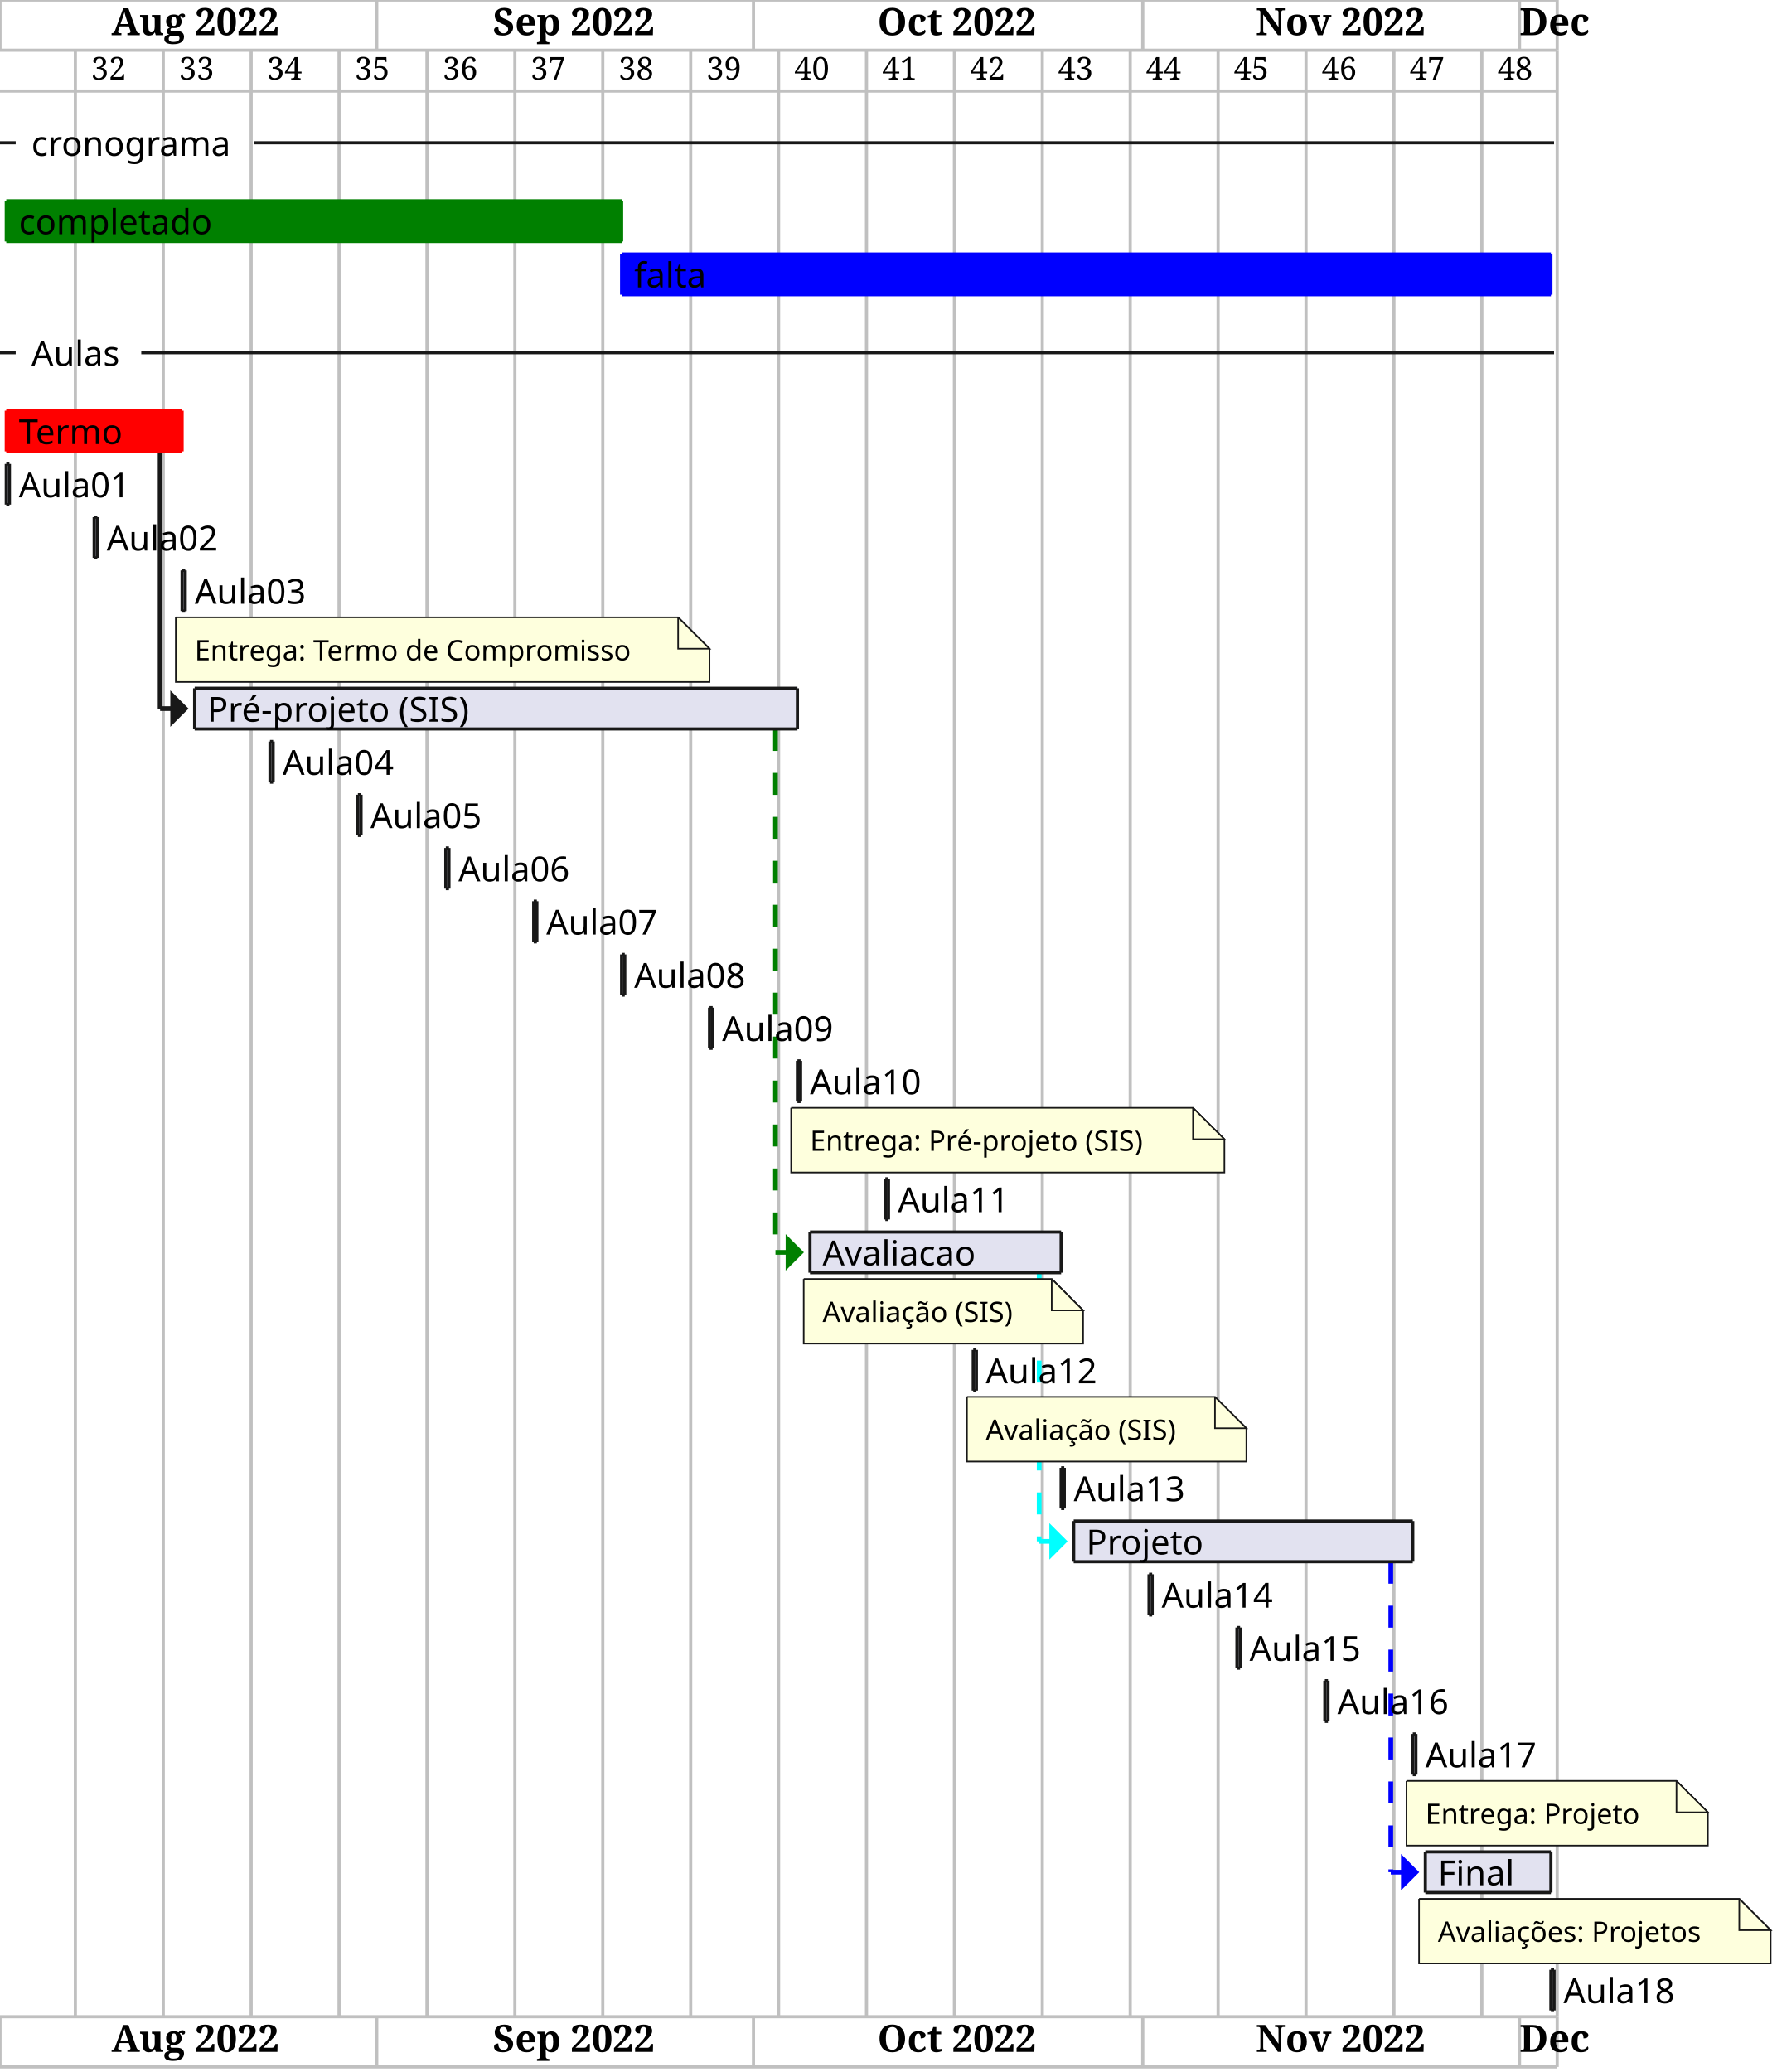
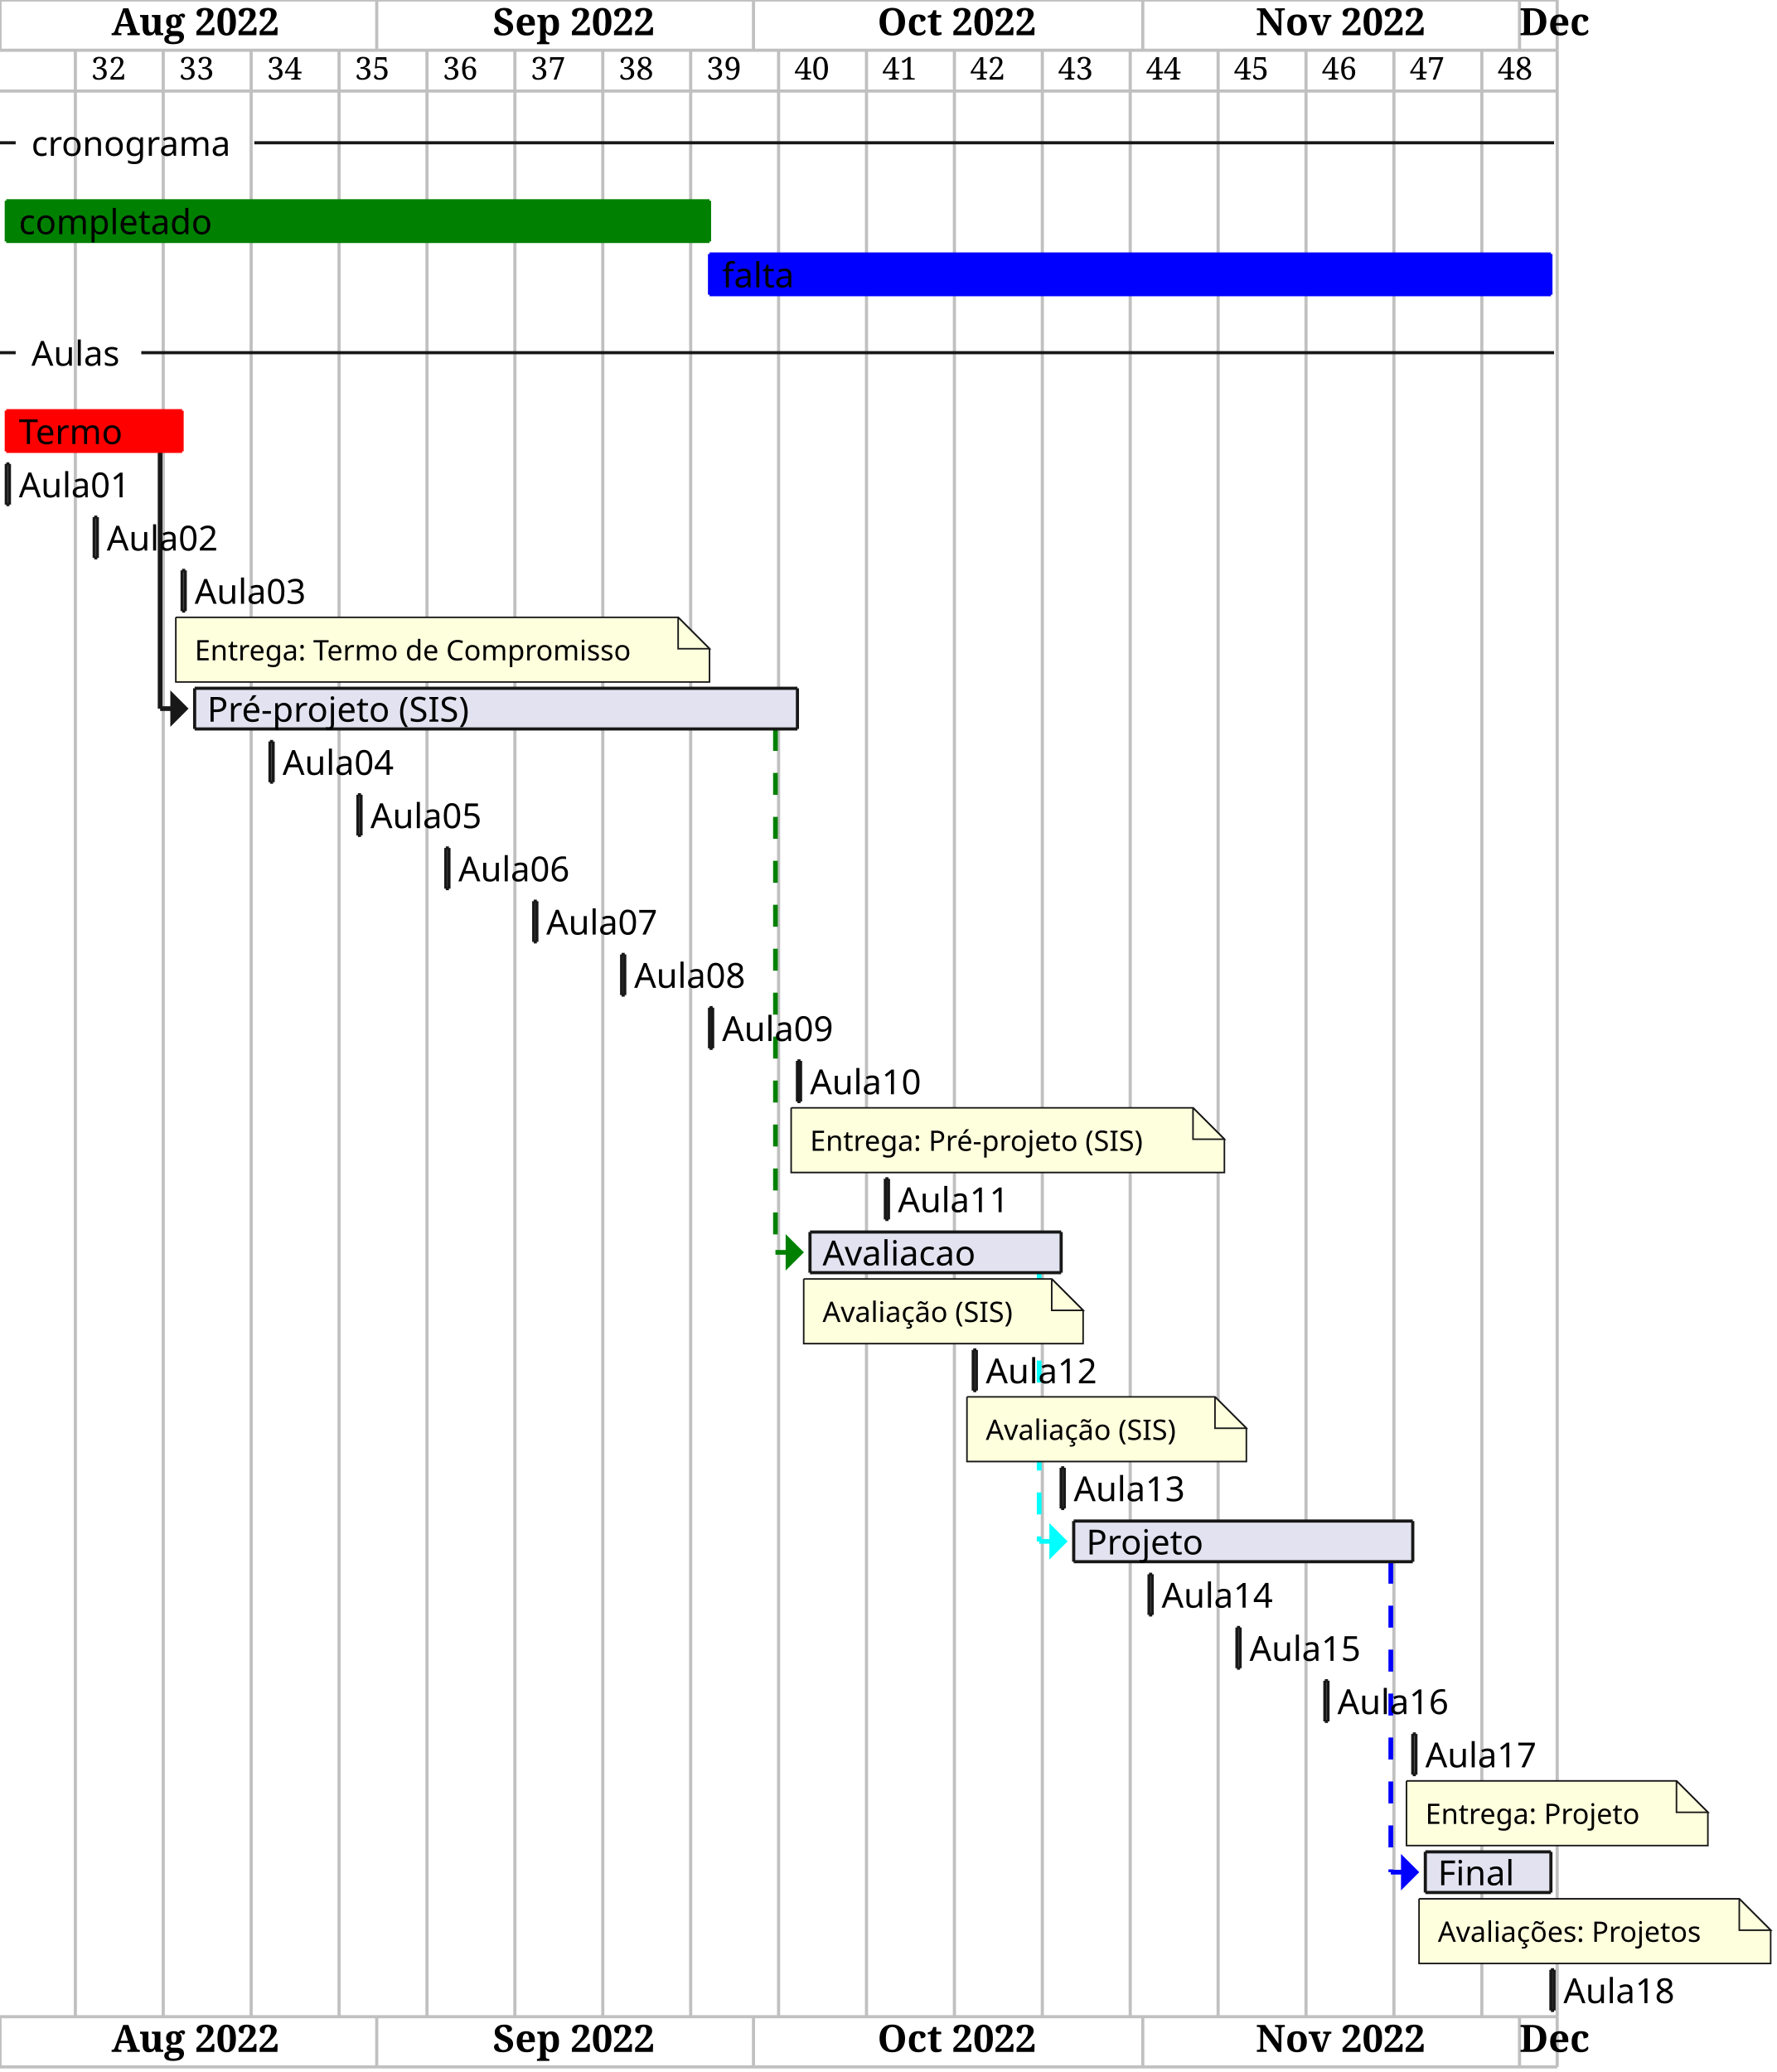
<svg xmlns="http://www.w3.org/2000/svg" contentStyleType="text/css" height="660px" preserveAspectRatio="none" style="width:566px;height:660px;background:#FFFFFF;" version="1.1" viewBox="0 0 566 660" width="566px" zoomAndPan="magnify">
  <defs />
  <g>
    <text fill="#000000" font-family="Serif" font-size="10" lengthAdjust="spacing" textLength="10" x="29" y="25.336">32</text>
    <text fill="#000000" font-family="Serif" font-size="10" lengthAdjust="spacing" textLength="10" x="57" y="25.336">33</text>
    <text fill="#000000" font-family="Serif" font-size="10" lengthAdjust="spacing" textLength="10" x="85" y="25.336">34</text>
    <text fill="#000000" font-family="Serif" font-size="10" lengthAdjust="spacing" textLength="10" x="113" y="25.336">35</text>
    <text fill="#000000" font-family="Serif" font-size="10" lengthAdjust="spacing" textLength="10" x="141" y="25.336">36</text>
    <text fill="#000000" font-family="Serif" font-size="10" lengthAdjust="spacing" textLength="10" x="169" y="25.336">37</text>
    <text fill="#000000" font-family="Serif" font-size="10" lengthAdjust="spacing" textLength="10" x="197" y="25.336">38</text>
    <text fill="#000000" font-family="Serif" font-size="10" lengthAdjust="spacing" textLength="10" x="225" y="25.336">39</text>
    <text fill="#000000" font-family="Serif" font-size="10" lengthAdjust="spacing" textLength="10" x="253" y="25.336">40</text>
    <text fill="#000000" font-family="Serif" font-size="10" lengthAdjust="spacing" textLength="10" x="281" y="25.336">41</text>
    <text fill="#000000" font-family="Serif" font-size="10" lengthAdjust="spacing" textLength="10" x="309" y="25.336">42</text>
    <text fill="#000000" font-family="Serif" font-size="10" lengthAdjust="spacing" textLength="10" x="337" y="25.336">43</text>
    <text fill="#000000" font-family="Serif" font-size="10" lengthAdjust="spacing" textLength="10" x="365" y="25.336">44</text>
    <text fill="#000000" font-family="Serif" font-size="10" lengthAdjust="spacing" textLength="10" x="393" y="25.336">45</text>
    <text fill="#000000" font-family="Serif" font-size="10" lengthAdjust="spacing" textLength="10" x="421" y="25.336">46</text>
    <text fill="#000000" font-family="Serif" font-size="10" lengthAdjust="spacing" textLength="10" x="449" y="25.336">47</text>
    <text fill="#000000" font-family="Serif" font-size="10" lengthAdjust="spacing" textLength="10" x="477" y="25.336">48</text>
    <line style="stroke:#C0C0C0;stroke-width:1.0;" x1="24" x2="24" y1="16" y2="642.385" />
    <line style="stroke:#C0C0C0;stroke-width:1.0;" x1="52" x2="52" y1="16" y2="642.385" />
    <line style="stroke:#C0C0C0;stroke-width:1.0;" x1="80" x2="80" y1="16" y2="642.385" />
    <line style="stroke:#C0C0C0;stroke-width:1.0;" x1="108" x2="108" y1="16" y2="642.385" />
    <line style="stroke:#C0C0C0;stroke-width:1.0;" x1="136" x2="136" y1="16" y2="642.385" />
    <line style="stroke:#C0C0C0;stroke-width:1.0;" x1="164" x2="164" y1="16" y2="642.385" />
    <line style="stroke:#C0C0C0;stroke-width:1.0;" x1="192" x2="192" y1="16" y2="642.385" />
    <line style="stroke:#C0C0C0;stroke-width:1.0;" x1="220" x2="220" y1="16" y2="642.385" />
    <line style="stroke:#C0C0C0;stroke-width:1.0;" x1="248" x2="248" y1="16" y2="642.385" />
    <line style="stroke:#C0C0C0;stroke-width:1.0;" x1="276" x2="276" y1="16" y2="642.385" />
    <line style="stroke:#C0C0C0;stroke-width:1.0;" x1="304" x2="304" y1="16" y2="642.385" />
    <line style="stroke:#C0C0C0;stroke-width:1.0;" x1="332" x2="332" y1="16" y2="642.385" />
    <line style="stroke:#C0C0C0;stroke-width:1.0;" x1="360" x2="360" y1="16" y2="642.385" />
    <line style="stroke:#C0C0C0;stroke-width:1.0;" x1="388" x2="388" y1="16" y2="642.385" />
    <line style="stroke:#C0C0C0;stroke-width:1.0;" x1="416" x2="416" y1="16" y2="642.385" />
    <line style="stroke:#C0C0C0;stroke-width:1.0;" x1="444" x2="444" y1="16" y2="642.385" />
    <line style="stroke:#C0C0C0;stroke-width:1.0;" x1="472" x2="472" y1="16" y2="642.385" />
    <line style="stroke:#C0C0C0;stroke-width:1.0;" x1="496" x2="496" y1="16" y2="642.385" />
    <line style="stroke:#C0C0C0;stroke-width:1.0;" x1="0" x2="0" y1="0" y2="16" />
    <line style="stroke:#C0C0C0;stroke-width:1.0;" x1="120" x2="120" y1="0" y2="16" />
    <text fill="#000000" font-family="Serif" font-size="12" font-weight="bold" lengthAdjust="spacing" textLength="49" x="35.5" y="11.203">Aug 2022</text>
    <line style="stroke:#C0C0C0;stroke-width:1.0;" x1="240" x2="240" y1="0" y2="16" />
    <text fill="#000000" font-family="Serif" font-size="12" font-weight="bold" lengthAdjust="spacing" textLength="46" x="157" y="11.203">Sep 2022</text>
    <line style="stroke:#C0C0C0;stroke-width:1.0;" x1="364" x2="364" y1="0" y2="16" />
    <text fill="#000000" font-family="Serif" font-size="12" font-weight="bold" lengthAdjust="spacing" textLength="45" x="279.5" y="11.203">Oct 2022</text>
    <line style="stroke:#C0C0C0;stroke-width:1.0;" x1="484" x2="484" y1="0" y2="16" />
    <text fill="#000000" font-family="Serif" font-size="12" font-weight="bold" lengthAdjust="spacing" textLength="48" x="400" y="11.203">Nov 2022</text>
    <line style="stroke:#C0C0C0;stroke-width:1.0;" x1="496" x2="496" y1="0" y2="16" />
    <text fill="#000000" font-family="Serif" font-size="12" font-weight="bold" lengthAdjust="spacing" textLength="19" x="484" y="11.203">Dec</text>
    <line style="stroke:#C0C0C0;stroke-width:1.0;" x1="0" x2="496" y1="0" y2="0" />
    <line style="stroke:#C0C0C0;stroke-width:1.0;" x1="0" x2="496" y1="16" y2="16" />
    <line style="stroke:#C0C0C0;stroke-width:1.0;" x1="0" x2="496" y1="29" y2="29" />
    <line style="stroke:#181818;stroke-width:1.5;" x1="51" x2="51" y1="143.775" y2="225.718" />
    <line style="stroke:#181818;stroke-width:1.5;" x1="51" x2="59" y1="225.718" y2="225.718" />
    <polygon fill="#181818" points="55,221.718,55,225.718,55,229.718,59,225.718" style="stroke:#181818;stroke-width:1.5;" />
    <line style="stroke:#008000;stroke-width:1.5;stroke-dasharray:7.0,7.0;" x1="247" x2="247" y1="232.195" y2="398.913" />
    <line style="stroke:#008000;stroke-width:1.5;stroke-dasharray:7.0,7.0;" x1="247" x2="255" y1="398.913" y2="398.913" />
    <polygon fill="#008000" points="251,394.913,251,398.913,251,402.913,255,398.913" style="stroke:#008000;stroke-width:1.5;" />
    <line style="stroke:#00FFFF;stroke-width:1.5;stroke-dasharray:7.0,7.0;" x1="331" x2="331" y1="405.391" y2="490.978" />
    <line style="stroke:#00FFFF;stroke-width:1.5;stroke-dasharray:7.0,7.0;" x1="331" x2="339" y1="490.978" y2="490.978" />
    <polygon fill="#00FFFF" points="335,486.978,335,490.978,335,494.978,339,490.978" style="stroke:#00FFFF;stroke-width:1.5;" />
    <line style="stroke:#0000FF;stroke-width:1.5;stroke-dasharray:7.0,7.0;" x1="443" x2="443" y1="497.455" y2="596.352" />
    <line style="stroke:#0000FF;stroke-width:1.5;stroke-dasharray:7.0,7.0;" x1="443" x2="451" y1="596.352" y2="596.352" />
    <polygon fill="#0000FF" points="447,592.352,447,596.352,447,600.352,451,596.352" style="stroke:#0000FF;stroke-width:1.5;" />
    <line style="stroke:#181818;stroke-width:1.0;" x1="0" x2="5" y1="45.477" y2="45.477" />
    <line style="stroke:#181818;stroke-width:1.0;" x1="81" x2="495" y1="45.477" y2="45.477" />
-     <rect fill="#008000" height="12.955" style="stroke:none;stroke-width:1.0;" width="196" x="2" y="63.955" />
-     <line style="stroke:#008000;stroke-width:1.0;" x1="2" x2="198" y1="63.955" y2="63.955" />
-     <line style="stroke:#008000;stroke-width:1.0;" x1="2" x2="198" y1="76.91" y2="76.91" />
+     <rect fill="#008000" height="12.955" style="stroke:none;stroke-width:1.0;" width="224" x="2" y="63.955" />
+     <line style="stroke:#008000;stroke-width:1.0;" x1="2" x2="226" y1="63.955" y2="63.955" />
+     <line style="stroke:#008000;stroke-width:1.0;" x1="2" x2="226" y1="76.91" y2="76.91" />
    <line style="stroke:#008000;stroke-width:1.0;" x1="2" x2="2" y1="63.955" y2="76.91" />
-     <line style="stroke:#008000;stroke-width:1.0;" x1="198" x2="198" y1="63.955" y2="76.91" />
-     <rect fill="#0000FF" height="12.955" style="stroke:none;stroke-width:1.0;" width="296" x="198" y="80.91" />
-     <line style="stroke:#0000FF;stroke-width:1.0;" x1="198" x2="494" y1="80.91" y2="80.91" />
-     <line style="stroke:#0000FF;stroke-width:1.0;" x1="198" x2="494" y1="93.865" y2="93.865" />
-     <line style="stroke:#0000FF;stroke-width:1.0;" x1="198" x2="198" y1="80.91" y2="93.865" />
+     <line style="stroke:#008000;stroke-width:1.0;" x1="226" x2="226" y1="63.955" y2="76.91" />
+     <rect fill="#0000FF" height="12.955" style="stroke:none;stroke-width:1.0;" width="268" x="226" y="80.91" />
+     <line style="stroke:#0000FF;stroke-width:1.0;" x1="226" x2="494" y1="80.91" y2="80.91" />
+     <line style="stroke:#0000FF;stroke-width:1.0;" x1="226" x2="494" y1="93.865" y2="93.865" />
+     <line style="stroke:#0000FF;stroke-width:1.0;" x1="226" x2="226" y1="80.91" y2="93.865" />
    <line style="stroke:#0000FF;stroke-width:1.0;" x1="494" x2="494" y1="80.91" y2="93.865" />
    <line style="stroke:#181818;stroke-width:1.0;" x1="0" x2="5" y1="112.343" y2="112.343" />
    <line style="stroke:#181818;stroke-width:1.0;" x1="45" x2="495" y1="112.343" y2="112.343" />
    <rect fill="#FF0000" height="12.955" style="stroke:none;stroke-width:1.0;" width="56" x="2" y="130.82" />
    <line style="stroke:#FF0000;stroke-width:1.0;" x1="2" x2="58" y1="130.82" y2="130.82" />
    <line style="stroke:#FF0000;stroke-width:1.0;" x1="2" x2="58" y1="143.775" y2="143.775" />
    <line style="stroke:#FF0000;stroke-width:1.0;" x1="2" x2="2" y1="130.82" y2="143.775" />
    <line style="stroke:#FF0000;stroke-width:1.0;" x1="58" x2="58" y1="130.82" y2="143.775" />
    <rect fill="#E2E2F0" height="12.955" style="stroke:none;stroke-width:1.0;" width="1" x="2" y="147.775" />
    <line style="stroke:#181818;stroke-width:1.0;" x1="2" x2="3" y1="147.775" y2="147.775" />
    <line style="stroke:#181818;stroke-width:1.0;" x1="2" x2="3" y1="160.731" y2="160.731" />
    <line style="stroke:#181818;stroke-width:1.0;" x1="2" x2="2" y1="147.775" y2="160.731" />
    <line style="stroke:#181818;stroke-width:1.0;" x1="3" x2="3" y1="147.775" y2="160.731" />
    <rect fill="#E2E2F0" height="12.955" style="stroke:none;stroke-width:1.0;" width="1" x="30" y="164.731" />
    <line style="stroke:#181818;stroke-width:1.0;" x1="30" x2="31" y1="164.731" y2="164.731" />
    <line style="stroke:#181818;stroke-width:1.0;" x1="30" x2="31" y1="177.685" y2="177.685" />
    <line style="stroke:#181818;stroke-width:1.0;" x1="30" x2="30" y1="164.731" y2="177.685" />
    <line style="stroke:#181818;stroke-width:1.0;" x1="31" x2="31" y1="164.731" y2="177.685" />
    <path d="M56,196.641 L56,217.24 L226,217.24 L226,206.641 L216,196.641 L56,196.641 " fill="#FEFFDD" style="stroke:#181818;stroke-width:0.5;" />
    <path d="M216,196.641 L216,206.641 L226,206.641 L216,196.641 " fill="#FEFFDD" style="stroke:#181818;stroke-width:0.5;" />
    <text fill="#000000" font-family="sans-serif" font-size="9" lengthAdjust="spacing" textLength="149" x="62" y="210.342">Entrega: Termo de Compromisso</text>
    <rect fill="#E2E2F0" height="12.955" style="stroke:none;stroke-width:1.0;" width="1" x="58" y="181.685" />
    <line style="stroke:#181818;stroke-width:1.0;" x1="58" x2="59" y1="181.685" y2="181.685" />
    <line style="stroke:#181818;stroke-width:1.0;" x1="58" x2="59" y1="194.641" y2="194.641" />
    <line style="stroke:#181818;stroke-width:1.0;" x1="58" x2="58" y1="181.685" y2="194.641" />
    <line style="stroke:#181818;stroke-width:1.0;" x1="59" x2="59" y1="181.685" y2="194.641" />
    <rect fill="#E2E2F0" height="12.955" style="stroke:none;stroke-width:1.0;" width="192" x="62" y="219.24" />
    <line style="stroke:#181818;stroke-width:1.0;" x1="62" x2="254" y1="219.24" y2="219.24" />
    <line style="stroke:#181818;stroke-width:1.0;" x1="62" x2="254" y1="232.195" y2="232.195" />
    <line style="stroke:#181818;stroke-width:1.0;" x1="62" x2="62" y1="219.24" y2="232.195" />
    <line style="stroke:#181818;stroke-width:1.0;" x1="254" x2="254" y1="219.24" y2="232.195" />
    <rect fill="#E2E2F0" height="12.955" style="stroke:none;stroke-width:1.0;" width="1" x="86" y="236.195" />
    <line style="stroke:#181818;stroke-width:1.0;" x1="86" x2="87" y1="236.195" y2="236.195" />
    <line style="stroke:#181818;stroke-width:1.0;" x1="86" x2="87" y1="249.15" y2="249.15" />
    <line style="stroke:#181818;stroke-width:1.0;" x1="86" x2="86" y1="236.195" y2="249.15" />
    <line style="stroke:#181818;stroke-width:1.0;" x1="87" x2="87" y1="236.195" y2="249.15" />
    <rect fill="#E2E2F0" height="12.955" style="stroke:none;stroke-width:1.0;" width="1" x="114" y="253.15" />
    <line style="stroke:#181818;stroke-width:1.0;" x1="114" x2="115" y1="253.15" y2="253.15" />
    <line style="stroke:#181818;stroke-width:1.0;" x1="114" x2="115" y1="266.106" y2="266.106" />
    <line style="stroke:#181818;stroke-width:1.0;" x1="114" x2="114" y1="253.15" y2="266.106" />
    <line style="stroke:#181818;stroke-width:1.0;" x1="115" x2="115" y1="253.15" y2="266.106" />
    <rect fill="#E2E2F0" height="12.955" style="stroke:none;stroke-width:1.0;" width="1" x="142" y="270.106" />
    <line style="stroke:#181818;stroke-width:1.0;" x1="142" x2="143" y1="270.106" y2="270.106" />
    <line style="stroke:#181818;stroke-width:1.0;" x1="142" x2="143" y1="283.06" y2="283.06" />
    <line style="stroke:#181818;stroke-width:1.0;" x1="142" x2="142" y1="270.106" y2="283.06" />
    <line style="stroke:#181818;stroke-width:1.0;" x1="143" x2="143" y1="270.106" y2="283.06" />
    <rect fill="#E2E2F0" height="12.955" style="stroke:none;stroke-width:1.0;" width="1" x="170" y="287.06" />
    <line style="stroke:#181818;stroke-width:1.0;" x1="170" x2="171" y1="287.06" y2="287.06" />
    <line style="stroke:#181818;stroke-width:1.0;" x1="170" x2="171" y1="300.016" y2="300.016" />
    <line style="stroke:#181818;stroke-width:1.0;" x1="170" x2="170" y1="287.06" y2="300.016" />
    <line style="stroke:#181818;stroke-width:1.0;" x1="171" x2="171" y1="287.06" y2="300.016" />
    <rect fill="#E2E2F0" height="12.955" style="stroke:none;stroke-width:1.0;" width="1" x="198" y="304.016" />
    <line style="stroke:#181818;stroke-width:1.0;" x1="198" x2="199" y1="304.016" y2="304.016" />
    <line style="stroke:#181818;stroke-width:1.0;" x1="198" x2="199" y1="316.971" y2="316.971" />
    <line style="stroke:#181818;stroke-width:1.0;" x1="198" x2="198" y1="304.016" y2="316.971" />
    <line style="stroke:#181818;stroke-width:1.0;" x1="199" x2="199" y1="304.016" y2="316.971" />
    <rect fill="#E2E2F0" height="12.955" style="stroke:none;stroke-width:1.0;" width="1" x="226" y="320.971" />
    <line style="stroke:#181818;stroke-width:1.0;" x1="226" x2="227" y1="320.971" y2="320.971" />
    <line style="stroke:#181818;stroke-width:1.0;" x1="226" x2="227" y1="333.926" y2="333.926" />
    <line style="stroke:#181818;stroke-width:1.0;" x1="226" x2="226" y1="320.971" y2="333.926" />
    <line style="stroke:#181818;stroke-width:1.0;" x1="227" x2="227" y1="320.971" y2="333.926" />
    <path d="M252,352.881 L252,373.481 L390,373.481 L390,362.881 L380,352.881 L252,352.881 " fill="#FEFFDD" style="stroke:#181818;stroke-width:0.5;" />
    <path d="M380,352.881 L380,362.881 L390,362.881 L380,352.881 " fill="#FEFFDD" style="stroke:#181818;stroke-width:0.5;" />
    <text fill="#000000" font-family="sans-serif" font-size="9" lengthAdjust="spacing" textLength="114" x="258" y="366.582">Entrega: Pré-projeto (SIS)</text>
    <rect fill="#E2E2F0" height="12.955" style="stroke:none;stroke-width:1.0;" width="1" x="254" y="337.926" />
    <line style="stroke:#181818;stroke-width:1.0;" x1="254" x2="255" y1="337.926" y2="337.926" />
    <line style="stroke:#181818;stroke-width:1.0;" x1="254" x2="255" y1="350.881" y2="350.881" />
    <line style="stroke:#181818;stroke-width:1.0;" x1="254" x2="254" y1="337.926" y2="350.881" />
    <line style="stroke:#181818;stroke-width:1.0;" x1="255" x2="255" y1="337.926" y2="350.881" />
    <rect fill="#E2E2F0" height="12.955" style="stroke:none;stroke-width:1.0;" width="1" x="282" y="375.481" />
    <line style="stroke:#181818;stroke-width:1.0;" x1="282" x2="283" y1="375.481" y2="375.481" />
    <line style="stroke:#181818;stroke-width:1.0;" x1="282" x2="283" y1="388.435" y2="388.435" />
    <line style="stroke:#181818;stroke-width:1.0;" x1="282" x2="282" y1="375.481" y2="388.435" />
    <line style="stroke:#181818;stroke-width:1.0;" x1="283" x2="283" y1="375.481" y2="388.435" />
    <path d="M256,407.391 L256,427.99 L345,427.99 L345,417.391 L335,407.391 L256,407.391 " fill="#FEFFDD" style="stroke:#181818;stroke-width:0.5;" />
    <path d="M335,407.391 L335,417.391 L345,417.391 L335,407.391 " fill="#FEFFDD" style="stroke:#181818;stroke-width:0.5;" />
    <text fill="#000000" font-family="sans-serif" font-size="9" lengthAdjust="spacing" textLength="65" x="262" y="421.092">Avaliação (SIS)</text>
    <rect fill="#E2E2F0" height="12.955" style="stroke:none;stroke-width:1.0;" width="80" x="258" y="392.435" />
    <line style="stroke:#181818;stroke-width:1.0;" x1="258" x2="338" y1="392.435" y2="392.435" />
    <line style="stroke:#181818;stroke-width:1.0;" x1="258" x2="338" y1="405.391" y2="405.391" />
    <line style="stroke:#181818;stroke-width:1.0;" x1="258" x2="258" y1="392.435" y2="405.391" />
    <line style="stroke:#181818;stroke-width:1.0;" x1="338" x2="338" y1="392.435" y2="405.391" />
    <path d="M308,444.945 L308,465.545 L397,465.545 L397,454.945 L387,444.945 L308,444.945 " fill="#FEFFDD" style="stroke:#181818;stroke-width:0.5;" />
    <path d="M387,444.945 L387,454.945 L397,454.945 L387,444.945 " fill="#FEFFDD" style="stroke:#181818;stroke-width:0.5;" />
    <text fill="#000000" font-family="sans-serif" font-size="9" lengthAdjust="spacing" textLength="65" x="314" y="458.647">Avaliação (SIS)</text>
    <rect fill="#E2E2F0" height="12.955" style="stroke:none;stroke-width:1.0;" width="1" x="310" y="429.99" />
    <line style="stroke:#181818;stroke-width:1.0;" x1="310" x2="311" y1="429.99" y2="429.99" />
    <line style="stroke:#181818;stroke-width:1.0;" x1="310" x2="311" y1="442.945" y2="442.945" />
    <line style="stroke:#181818;stroke-width:1.0;" x1="310" x2="310" y1="429.99" y2="442.945" />
    <line style="stroke:#181818;stroke-width:1.0;" x1="311" x2="311" y1="429.99" y2="442.945" />
    <rect fill="#E2E2F0" height="12.955" style="stroke:none;stroke-width:1.0;" width="1" x="338" y="467.545" />
    <line style="stroke:#181818;stroke-width:1.0;" x1="338" x2="339" y1="467.545" y2="467.545" />
    <line style="stroke:#181818;stroke-width:1.0;" x1="338" x2="339" y1="480.5" y2="480.5" />
    <line style="stroke:#181818;stroke-width:1.0;" x1="338" x2="338" y1="467.545" y2="480.5" />
    <line style="stroke:#181818;stroke-width:1.0;" x1="339" x2="339" y1="467.545" y2="480.5" />
    <rect fill="#E2E2F0" height="12.955" style="stroke:none;stroke-width:1.0;" width="108" x="342" y="484.5" />
    <line style="stroke:#181818;stroke-width:1.0;" x1="342" x2="450" y1="484.5" y2="484.5" />
    <line style="stroke:#181818;stroke-width:1.0;" x1="342" x2="450" y1="497.455" y2="497.455" />
    <line style="stroke:#181818;stroke-width:1.0;" x1="342" x2="342" y1="484.5" y2="497.455" />
    <line style="stroke:#181818;stroke-width:1.0;" x1="450" x2="450" y1="484.5" y2="497.455" />
    <rect fill="#E2E2F0" height="12.955" style="stroke:none;stroke-width:1.0;" width="1" x="366" y="501.455" />
    <line style="stroke:#181818;stroke-width:1.0;" x1="366" x2="367" y1="501.455" y2="501.455" />
    <line style="stroke:#181818;stroke-width:1.0;" x1="366" x2="367" y1="514.41" y2="514.41" />
    <line style="stroke:#181818;stroke-width:1.0;" x1="366" x2="366" y1="501.455" y2="514.41" />
    <line style="stroke:#181818;stroke-width:1.0;" x1="367" x2="367" y1="501.455" y2="514.41" />
    <rect fill="#E2E2F0" height="12.955" style="stroke:none;stroke-width:1.0;" width="1" x="394" y="518.41" />
    <line style="stroke:#181818;stroke-width:1.0;" x1="394" x2="395" y1="518.41" y2="518.41" />
    <line style="stroke:#181818;stroke-width:1.0;" x1="394" x2="395" y1="531.365" y2="531.365" />
    <line style="stroke:#181818;stroke-width:1.0;" x1="394" x2="394" y1="518.41" y2="531.365" />
    <line style="stroke:#181818;stroke-width:1.0;" x1="395" x2="395" y1="518.41" y2="531.365" />
    <rect fill="#E2E2F0" height="12.955" style="stroke:none;stroke-width:1.0;" width="1" x="422" y="535.365" />
    <line style="stroke:#181818;stroke-width:1.0;" x1="422" x2="423" y1="535.365" y2="535.365" />
    <line style="stroke:#181818;stroke-width:1.0;" x1="422" x2="423" y1="548.32" y2="548.32" />
    <line style="stroke:#181818;stroke-width:1.0;" x1="422" x2="422" y1="535.365" y2="548.32" />
    <line style="stroke:#181818;stroke-width:1.0;" x1="423" x2="423" y1="535.365" y2="548.32" />
    <path d="M448,567.275 L448,587.875 L544,587.875 L544,577.275 L534,567.275 L448,567.275 " fill="#FEFFDD" style="stroke:#181818;stroke-width:0.5;" />
    <path d="M534,567.275 L534,577.275 L544,577.275 L534,567.275 " fill="#FEFFDD" style="stroke:#181818;stroke-width:0.5;" />
    <text fill="#000000" font-family="sans-serif" font-size="9" lengthAdjust="spacing" textLength="72" x="454" y="580.977">Entrega: Projeto</text>
    <rect fill="#E2E2F0" height="12.955" style="stroke:none;stroke-width:1.0;" width="1" x="450" y="552.32" />
    <line style="stroke:#181818;stroke-width:1.0;" x1="450" x2="451" y1="552.32" y2="552.32" />
    <line style="stroke:#181818;stroke-width:1.0;" x1="450" x2="451" y1="565.275" y2="565.275" />
    <line style="stroke:#181818;stroke-width:1.0;" x1="450" x2="450" y1="552.32" y2="565.275" />
    <line style="stroke:#181818;stroke-width:1.0;" x1="451" x2="451" y1="552.32" y2="565.275" />
    <path d="M452,604.83 L452,625.43 L564,625.43 L564,614.83 L554,604.83 L452,604.83 " fill="#FEFFDD" style="stroke:#181818;stroke-width:0.5;" />
    <path d="M554,604.83 L554,614.83 L564,614.83 L554,604.83 " fill="#FEFFDD" style="stroke:#181818;stroke-width:0.5;" />
    <text fill="#000000" font-family="sans-serif" font-size="9" lengthAdjust="spacing" textLength="91" x="458" y="618.531">Avaliações: Projetos</text>
    <rect fill="#E2E2F0" height="12.955" style="stroke:none;stroke-width:1.0;" width="40" x="454" y="589.875" />
    <line style="stroke:#181818;stroke-width:1.0;" x1="454" x2="494" y1="589.875" y2="589.875" />
    <line style="stroke:#181818;stroke-width:1.0;" x1="454" x2="494" y1="602.83" y2="602.83" />
    <line style="stroke:#181818;stroke-width:1.0;" x1="454" x2="454" y1="589.875" y2="602.83" />
    <line style="stroke:#181818;stroke-width:1.0;" x1="494" x2="494" y1="589.875" y2="602.83" />
    <rect fill="#E2E2F0" height="12.955" style="stroke:none;stroke-width:1.0;" width="1" x="494" y="627.43" />
    <line style="stroke:#181818;stroke-width:1.0;" x1="494" x2="495" y1="627.43" y2="627.43" />
    <line style="stroke:#181818;stroke-width:1.0;" x1="494" x2="495" y1="640.385" y2="640.385" />
    <line style="stroke:#181818;stroke-width:1.0;" x1="494" x2="494" y1="627.43" y2="640.385" />
    <line style="stroke:#181818;stroke-width:1.0;" x1="495" x2="495" y1="627.43" y2="640.385" />
    <text fill="#000000" font-family="sans-serif" font-size="11" lengthAdjust="spacing" textLength="66" x="10" y="49.635">cronograma</text>
    <text fill="#000000" font-family="sans-serif" font-size="11" lengthAdjust="spacing" textLength="63" x="6" y="74.59">completado</text>
-     <text fill="#000000" font-family="sans-serif" font-size="11" lengthAdjust="spacing" textLength="23" x="202" y="91.545">falta</text>
+     <text fill="#000000" font-family="sans-serif" font-size="11" lengthAdjust="spacing" textLength="23" x="230" y="91.545">falta</text>
    <text fill="#000000" font-family="sans-serif" font-size="11" lengthAdjust="spacing" textLength="30" x="10" y="116.5">Aulas</text>
    <text fill="#000000" font-family="sans-serif" font-size="11" lengthAdjust="spacing" textLength="35" x="6" y="141.455">Termo</text>
    <text fill="#000000" font-family="sans-serif" font-size="11" lengthAdjust="spacing" textLength="38" x="6" y="158.41">Aula01</text>
    <text fill="#000000" font-family="sans-serif" font-size="11" lengthAdjust="spacing" textLength="38" x="34" y="175.365">Aula02</text>
    <text fill="#000000" font-family="sans-serif" font-size="11" lengthAdjust="spacing" textLength="38" x="62" y="192.32">Aula03</text>
    <text fill="#000000" font-family="sans-serif" font-size="11" lengthAdjust="spacing" textLength="88" x="66" y="229.875">Pré-projeto (SIS)</text>
    <text fill="#000000" font-family="sans-serif" font-size="11" lengthAdjust="spacing" textLength="38" x="90" y="246.83">Aula04</text>
    <text fill="#000000" font-family="sans-serif" font-size="11" lengthAdjust="spacing" textLength="38" x="118" y="263.785">Aula05</text>
    <text fill="#000000" font-family="sans-serif" font-size="11" lengthAdjust="spacing" textLength="38" x="146" y="280.74">Aula06</text>
    <text fill="#000000" font-family="sans-serif" font-size="11" lengthAdjust="spacing" textLength="38" x="174" y="297.695">Aula07</text>
    <text fill="#000000" font-family="sans-serif" font-size="11" lengthAdjust="spacing" textLength="38" x="202" y="314.65">Aula08</text>
    <text fill="#000000" font-family="sans-serif" font-size="11" lengthAdjust="spacing" textLength="38" x="230" y="331.606">Aula09</text>
    <text fill="#000000" font-family="sans-serif" font-size="11" lengthAdjust="spacing" textLength="38" x="258" y="348.56">Aula10</text>
    <text fill="#000000" font-family="sans-serif" font-size="11" lengthAdjust="spacing" textLength="38" x="286" y="386.115">Aula11</text>
    <text fill="#000000" font-family="sans-serif" font-size="11" lengthAdjust="spacing" textLength="51" x="262" y="403.07">Avaliacao</text>
    <text fill="#000000" font-family="sans-serif" font-size="11" lengthAdjust="spacing" textLength="38" x="314" y="440.625">Aula12</text>
    <text fill="#000000" font-family="sans-serif" font-size="11" lengthAdjust="spacing" textLength="38" x="342" y="478.18">Aula13</text>
    <text fill="#000000" font-family="sans-serif" font-size="11" lengthAdjust="spacing" textLength="38" x="346" y="495.135">Projeto</text>
    <text fill="#000000" font-family="sans-serif" font-size="11" lengthAdjust="spacing" textLength="38" x="370" y="512.09">Aula14</text>
    <text fill="#000000" font-family="sans-serif" font-size="11" lengthAdjust="spacing" textLength="38" x="398" y="529.045">Aula15</text>
    <text fill="#000000" font-family="sans-serif" font-size="11" lengthAdjust="spacing" textLength="38" x="426" y="546">Aula16</text>
    <text fill="#000000" font-family="sans-serif" font-size="11" lengthAdjust="spacing" textLength="38" x="454" y="562.955">Aula17</text>
    <text fill="#000000" font-family="sans-serif" font-size="11" lengthAdjust="spacing" textLength="25" x="458" y="600.51">Final</text>
    <text fill="#000000" font-family="sans-serif" font-size="11" lengthAdjust="spacing" textLength="38" x="498" y="638.064">Aula18</text>
    <line style="stroke:#C0C0C0;stroke-width:1.0;" x1="0" x2="496" y1="642.385" y2="642.385" />
    <line style="stroke:#C0C0C0;stroke-width:1.0;" x1="0" x2="0" y1="642.385" y2="658.385" />
    <line style="stroke:#C0C0C0;stroke-width:1.0;" x1="120" x2="120" y1="642.385" y2="658.385" />
    <text fill="#000000" font-family="Serif" font-size="12" font-weight="bold" lengthAdjust="spacing" textLength="49" x="35.5" y="653.588">Aug 2022</text>
    <line style="stroke:#C0C0C0;stroke-width:1.0;" x1="240" x2="240" y1="642.385" y2="658.385" />
    <text fill="#000000" font-family="Serif" font-size="12" font-weight="bold" lengthAdjust="spacing" textLength="46" x="157" y="653.588">Sep 2022</text>
    <line style="stroke:#C0C0C0;stroke-width:1.0;" x1="364" x2="364" y1="642.385" y2="658.385" />
    <text fill="#000000" font-family="Serif" font-size="12" font-weight="bold" lengthAdjust="spacing" textLength="45" x="279.5" y="653.588">Oct 2022</text>
    <line style="stroke:#C0C0C0;stroke-width:1.0;" x1="484" x2="484" y1="642.385" y2="658.385" />
    <text fill="#000000" font-family="Serif" font-size="12" font-weight="bold" lengthAdjust="spacing" textLength="48" x="400" y="653.588">Nov 2022</text>
    <line style="stroke:#C0C0C0;stroke-width:1.0;" x1="496" x2="496" y1="642.385" y2="658.385" />
    <text fill="#000000" font-family="Serif" font-size="12" font-weight="bold" lengthAdjust="spacing" textLength="19" x="484" y="653.588">Dec</text>
    <line style="stroke:#C0C0C0;stroke-width:1.0;" x1="0" x2="496" y1="658.385" y2="658.385" />
  </g>
</svg>
